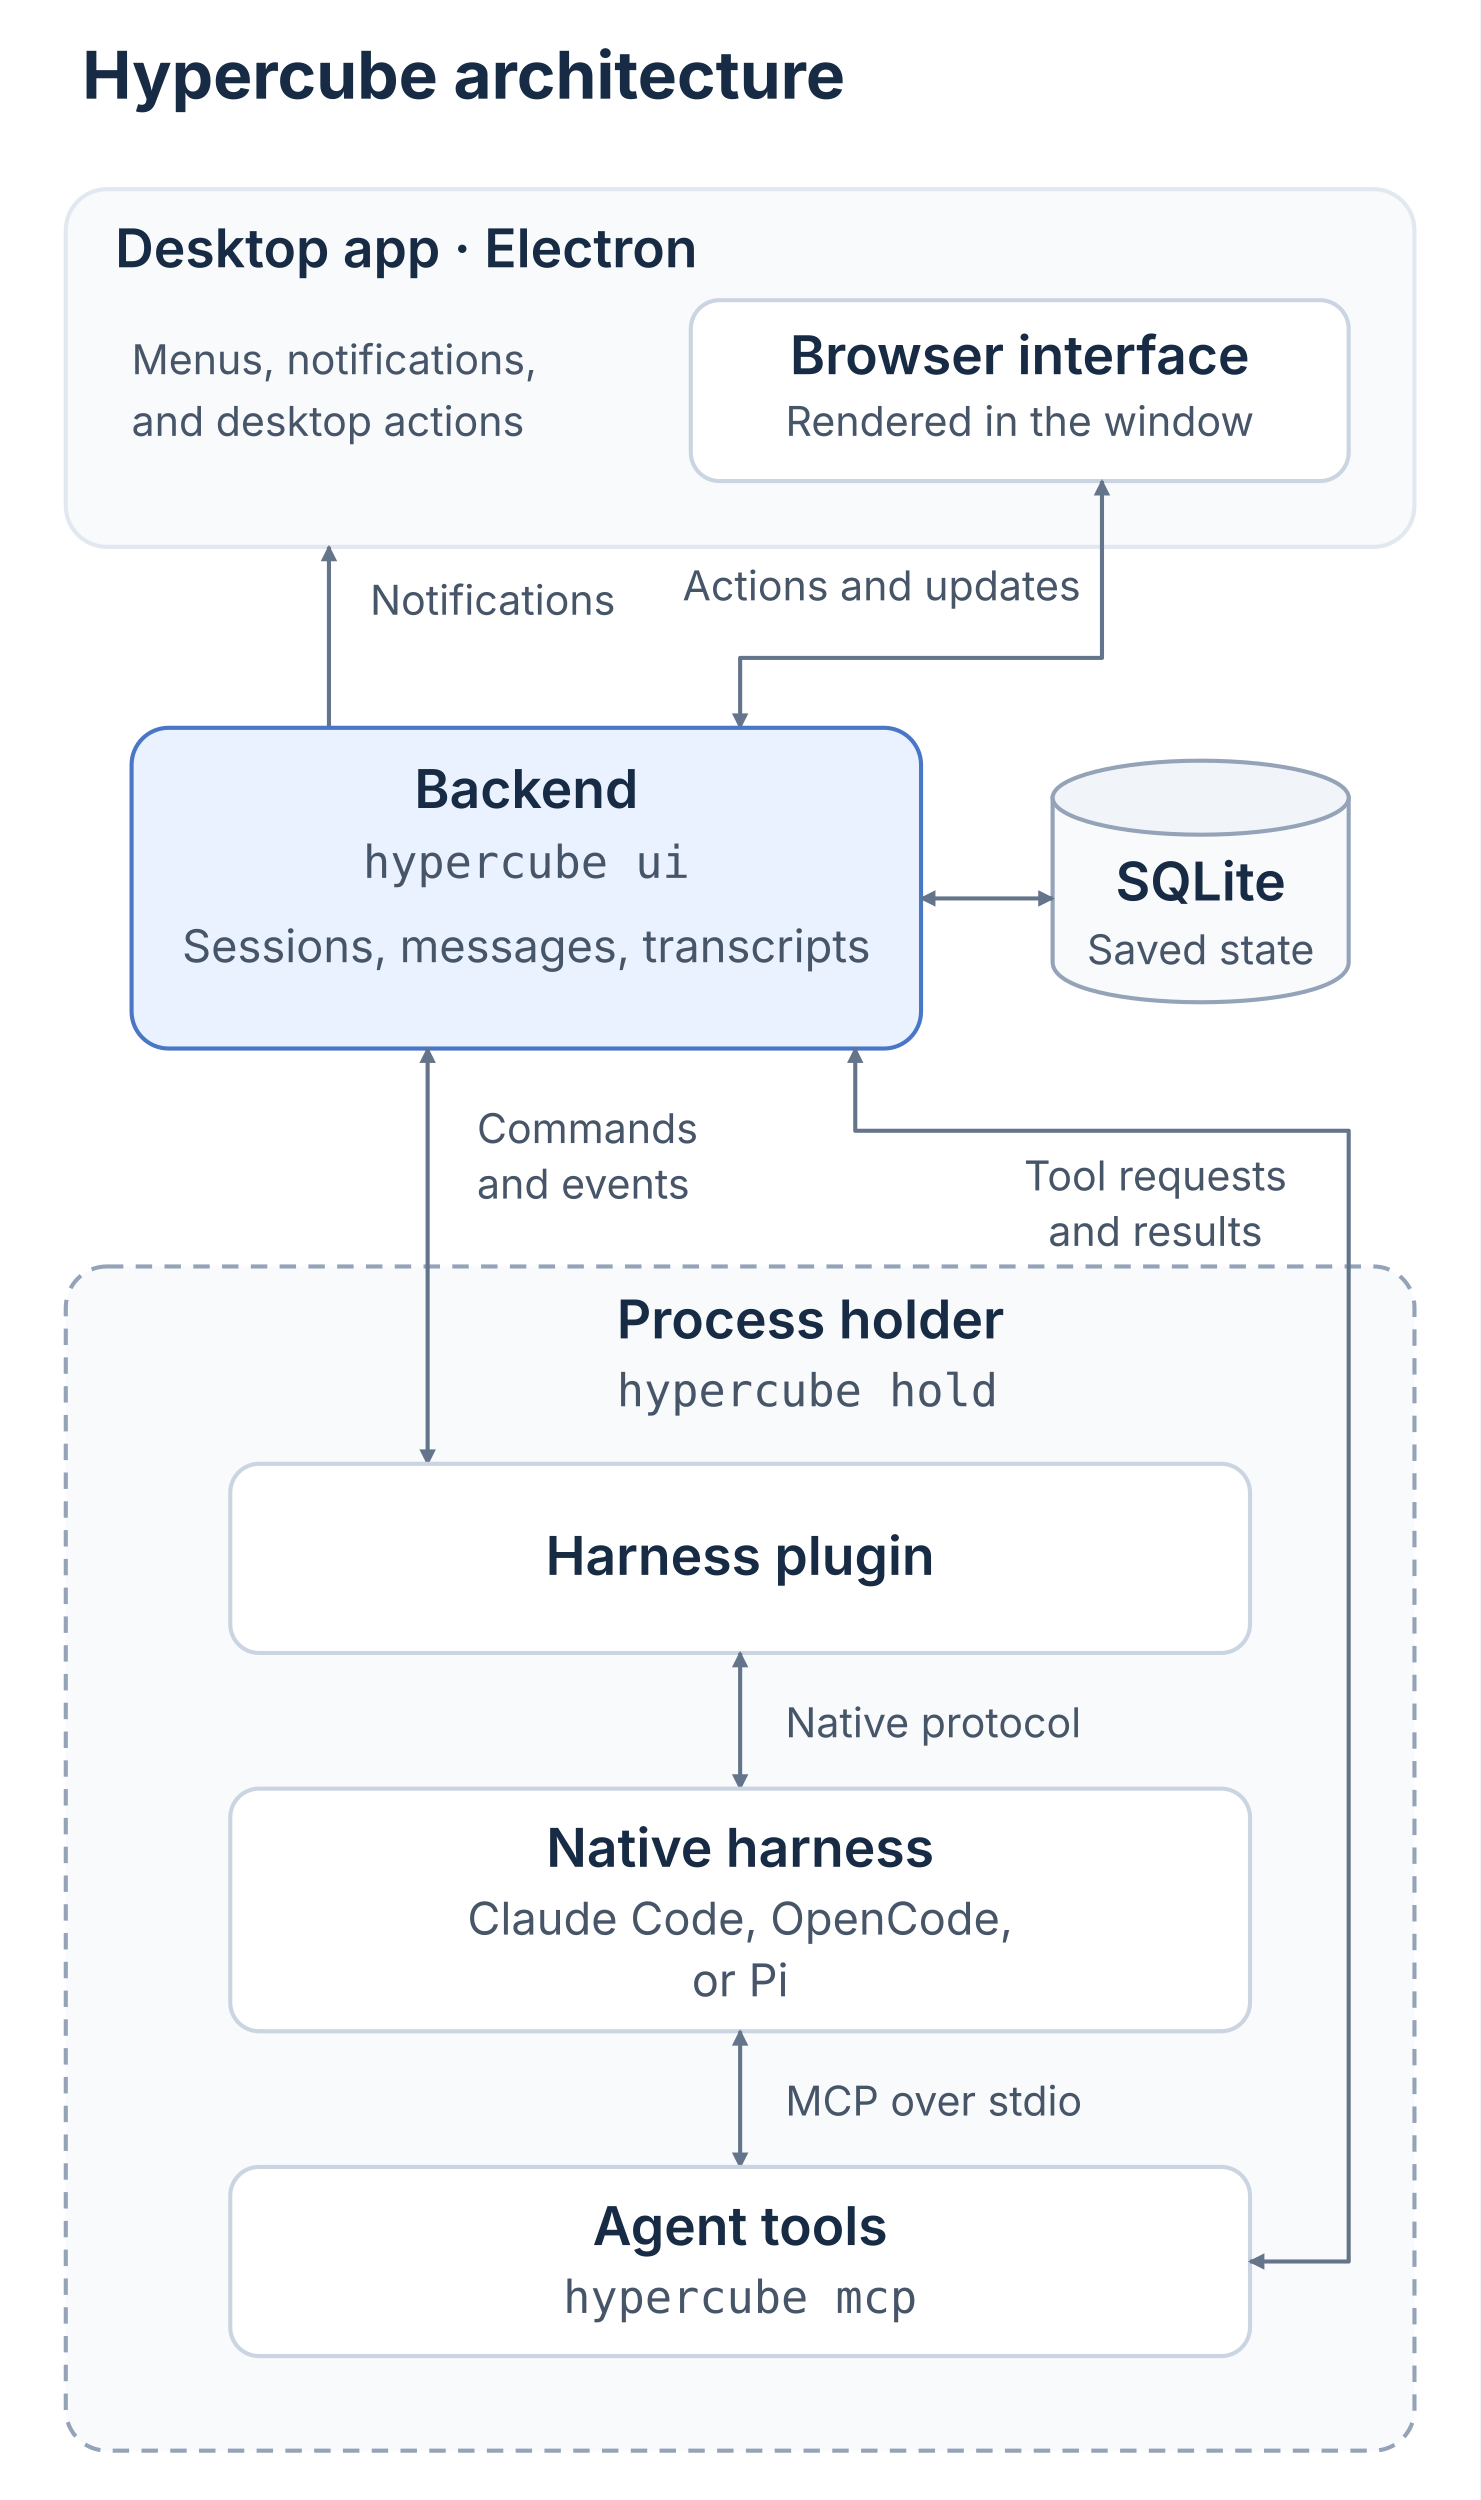
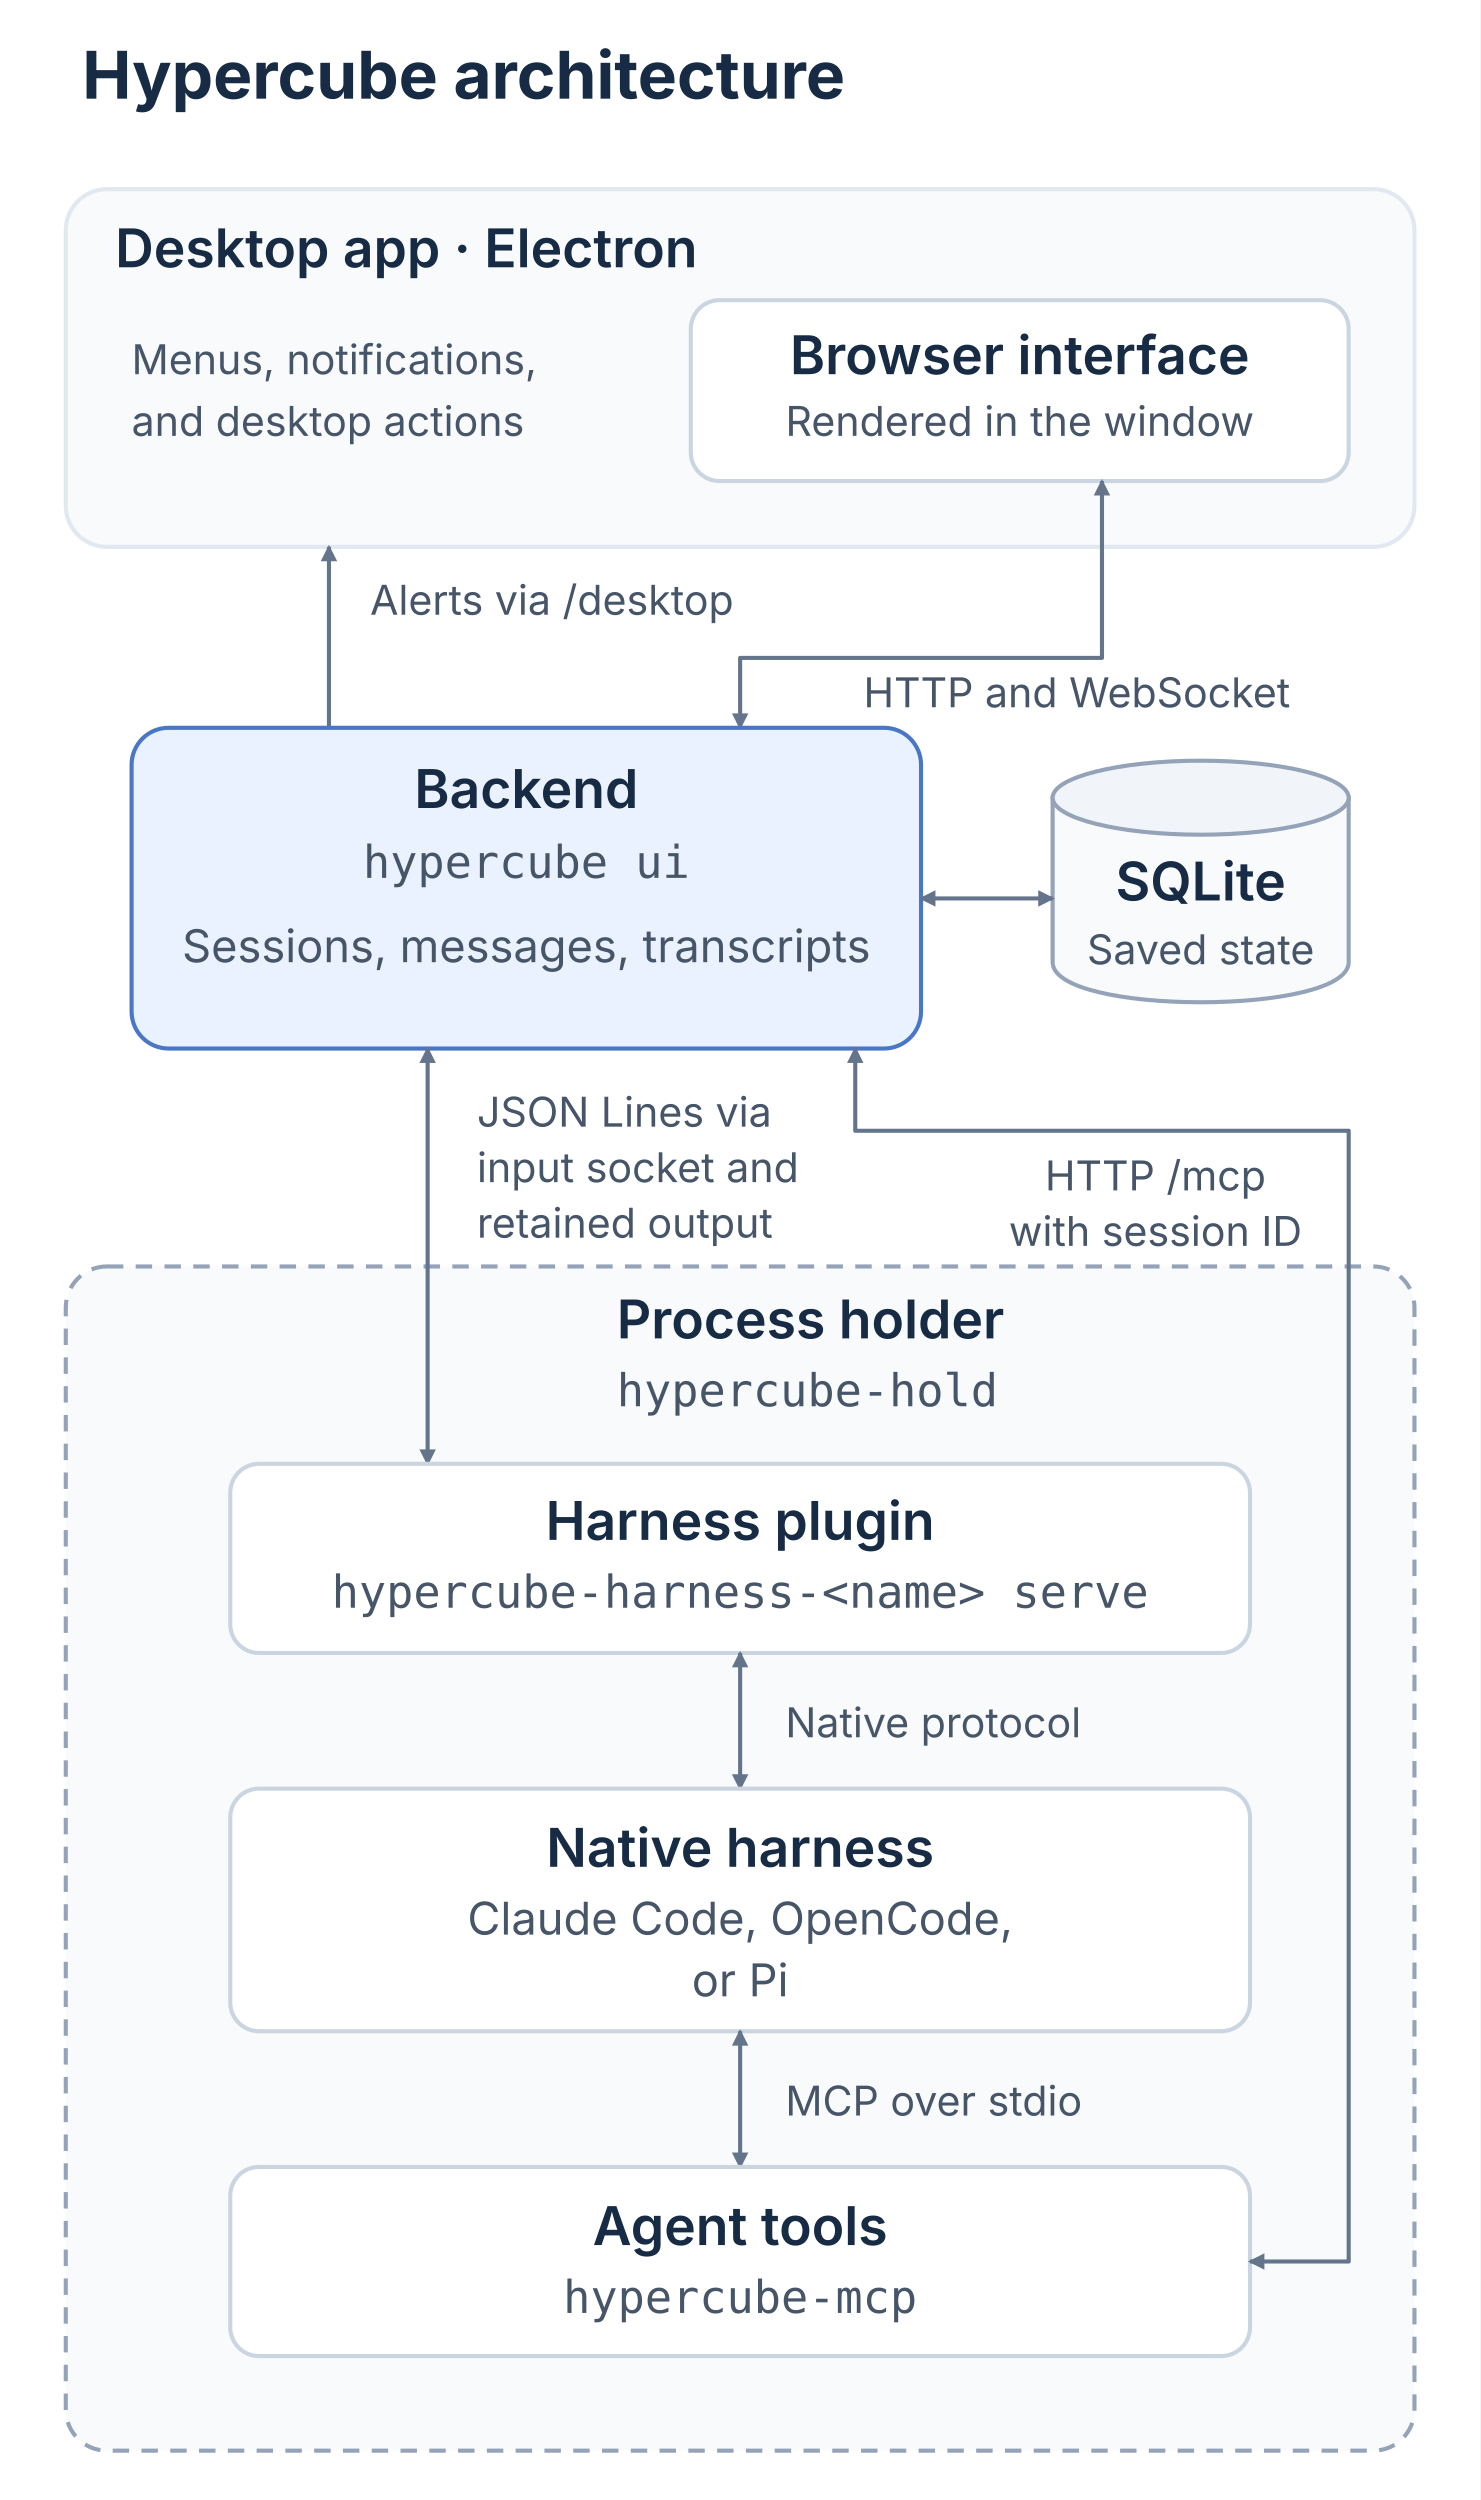
<svg xmlns="http://www.w3.org/2000/svg" width="720" height="1216" viewBox="0 0 720 1216" role="img" aria-labelledby="title description">
  <defs>
    <marker id="arrow" markerWidth="8" markerHeight="8" refX="7" refY="4" orient="auto-start-reverse" markerUnits="userSpaceOnUse">
      <path d="M 0 0 L 8 4 L 0 8 Z" fill="#64748b" />
    </marker>
    <style>
      text { font-family: -apple-system, BlinkMacSystemFont, "Segoe UI", sans-serif; fill: #172b44; }
      .heading { font-size: 26px; font-weight: 600; }
      .body { font-size: 22px; fill: #475569; }
      .label { font-size: 20px; fill: #475569; }
      .command { font-family: "SFMono-Regular", Consolas, monospace; font-size: 22px; fill: #475569; }
      .node { fill: #fff; stroke: #cbd5e1; stroke-width: 2; }
      .edge { fill: none; stroke: #64748b; stroke-width: 2; stroke-linejoin: round; marker-end: url(#arrow); }
      .both { marker-start: url(#arrow); }
    </style>
  </defs>
  <rect width="720" height="1216" fill="#fff" />
  <text x="40" y="48" font-size="32" font-weight="700">Hypercube architecture</text>
  <rect x="32" y="92" width="656" height="174" rx="20" fill="#f8fafc" stroke="#e2e8f0" stroke-width="2" />
  <text x="56" y="130" class="heading">Desktop app · Electron</text>
  <text x="64" y="182" class="label">Menus, notifications,</text>
  <text x="64" y="212" class="label">and desktop actions</text>
  <rect x="336" y="146" width="320" height="88" rx="14" class="node" />
  <text x="496" y="182" text-anchor="middle" class="heading">Browser interface</text>
  <text x="496" y="212" text-anchor="middle" class="label">Rendered in the window</text>
  <path d="M 160 354 V 266" class="edge" />
-   <text x="180" y="299" class="label">Notifications</text>
+   <text x="180" y="299" class="label">Alerts via /desktop</text>
  <path d="M 536 234 V 320 H 360 V 354" class="edge both" />
-   <text x="332" y="292" class="label">Actions and updates</text>
+   <text x="420" y="344" class="label">HTTP and WebSocket</text>
  <rect x="64" y="354" width="384" height="156" rx="18" fill="#eaf2ff" stroke="#4977c6" stroke-width="2" />
  <text x="256" y="393" text-anchor="middle" class="heading">Backend</text>
  <text x="256" y="427" text-anchor="middle" class="command">hypercube ui</text>
  <text x="256" y="468" text-anchor="middle" class="body">Sessions, messages, transcripts</text>
  <path d="M 512 388 V 468 C 512 494 656 494 656 468 V 388 Z" fill="#f8fafc" stroke="#94a3b8" stroke-width="2" />
  <ellipse cx="584" cy="388" rx="72" ry="18" fill="#f1f5f9" stroke="#94a3b8" stroke-width="2" />
  <text x="584" y="438" text-anchor="middle" class="heading">SQLite</text>
  <text x="584" y="469" text-anchor="middle" class="label">Saved state</text>
  <path d="M 448 437 H 512" class="edge both" />
  <rect x="32" y="616" width="656" height="576" rx="20" fill="#f8fafc" stroke="#94a3b8" stroke-width="2" stroke-dasharray="8 6" />
  <text x="300" y="651" class="heading">Process holder</text>
-   <text x="300" y="684" class="command">hypercube hold</text>
+   <text x="300" y="684" class="command">hypercube-hold</text>
  <path d="M 208 510 V 712" class="edge both" />
-   <text x="232" y="556" class="label">Commands</text>
-   <text x="232" y="583" class="label">and events</text>
+   <text x="232" y="548" class="label">JSON Lines via</text>
+   <text x="232" y="575" class="label">input socket and</text>
+   <text x="232" y="602" class="label">retained output</text>
  <rect x="112" y="712" width="496" height="92" rx="14" class="node" />
-   <text x="360" y="766" text-anchor="middle" class="heading">Harness plugin</text>
+   <text x="360" y="749" text-anchor="middle" class="heading">Harness plugin</text>
+   <text x="360" y="782" text-anchor="middle" class="command">hypercube-harness-&lt;name&gt; serve</text>
  <path d="M 360 804 V 870" class="edge both" />
  <text x="382" y="845" class="label">Native protocol</text>
  <rect x="112" y="870" width="496" height="118" rx="14" class="node" />
  <text x="360" y="908" text-anchor="middle" class="heading">Native harness</text>
  <text x="360" y="941" text-anchor="middle" class="body">Claude Code, OpenCode,</text>
  <text x="360" y="971" text-anchor="middle" class="body">or Pi</text>
  <path d="M 360 988 V 1054" class="edge both" />
  <text x="382" y="1029" class="label">MCP over stdio</text>
  <rect x="112" y="1054" width="496" height="92" rx="14" class="node" />
  <text x="360" y="1092" text-anchor="middle" class="heading">Agent tools</text>
-   <text x="360" y="1125" text-anchor="middle" class="command">hypercube mcp</text>
+   <text x="360" y="1125" text-anchor="middle" class="command">hypercube-mcp</text>
  <path d="M 608 1100 H 656 V 550 H 416 V 510" class="edge both" />
-   <text x="562" y="579" text-anchor="middle" class="label">Tool requests</text>
-   <text x="562" y="606" text-anchor="middle" class="label">and results</text>
+   <text x="562" y="579" text-anchor="middle" class="label">HTTP /mcp</text>
+   <text x="562" y="606" text-anchor="middle" class="label">with session ID</text>
</svg>
